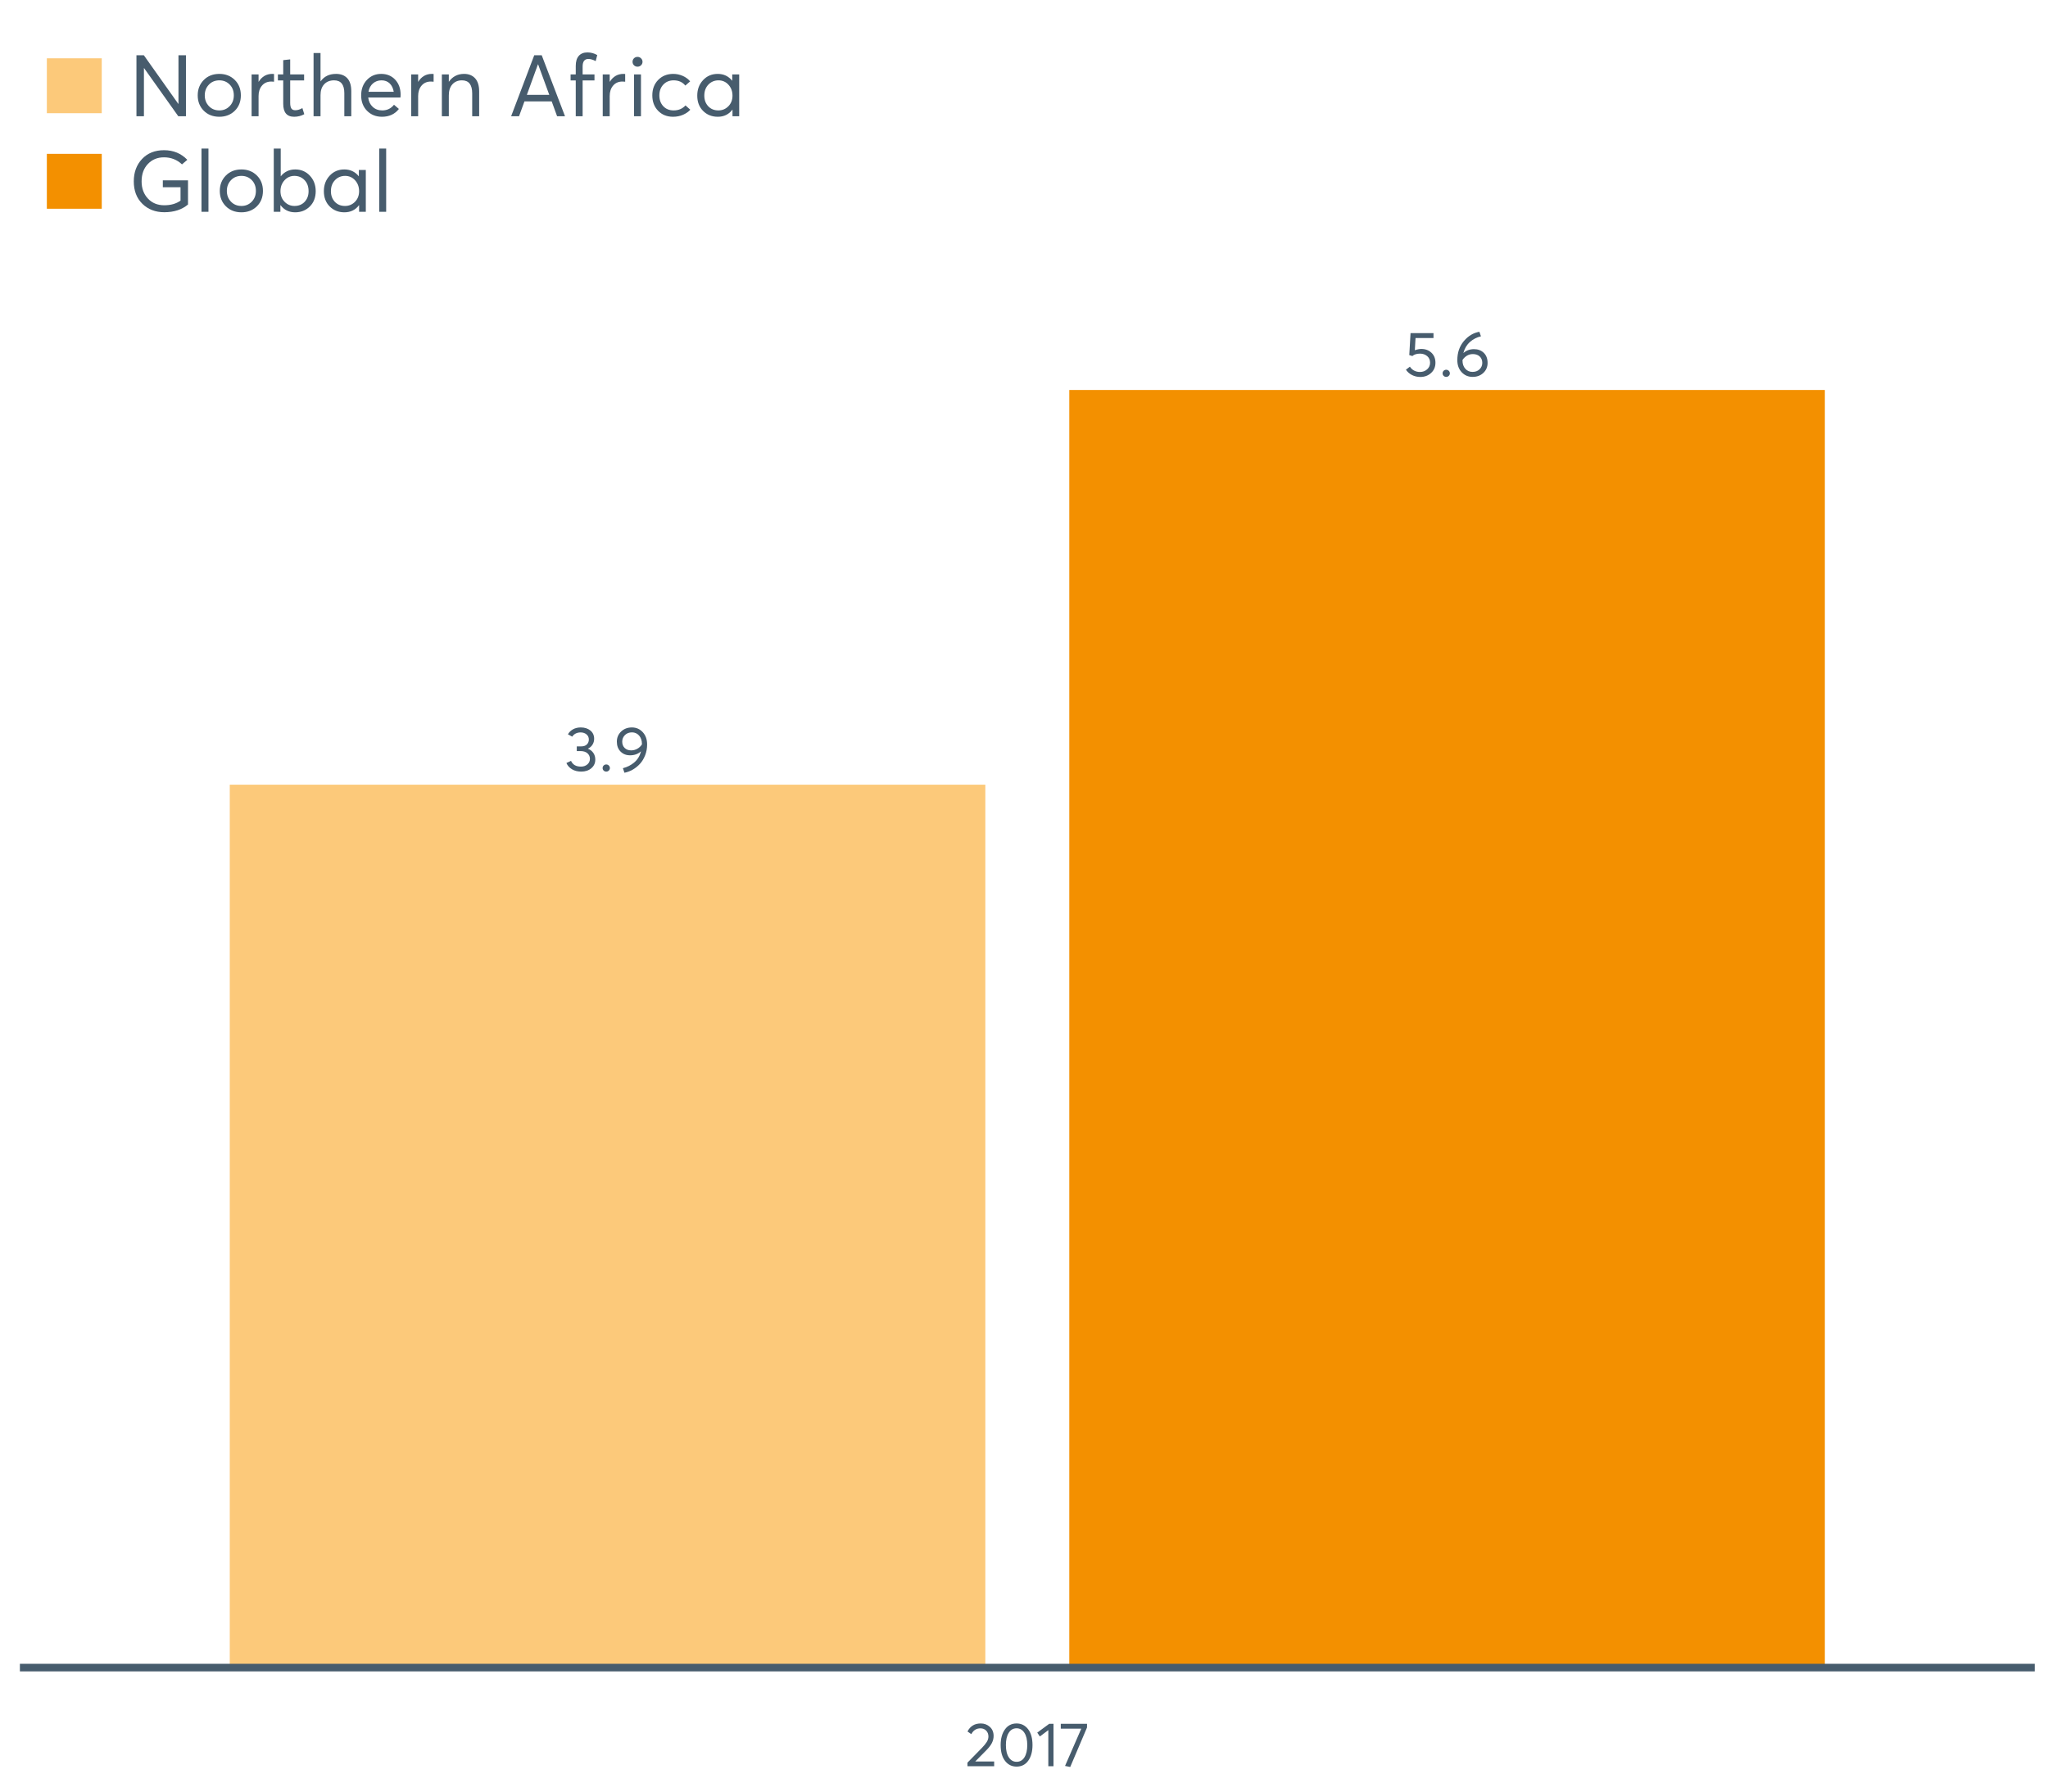
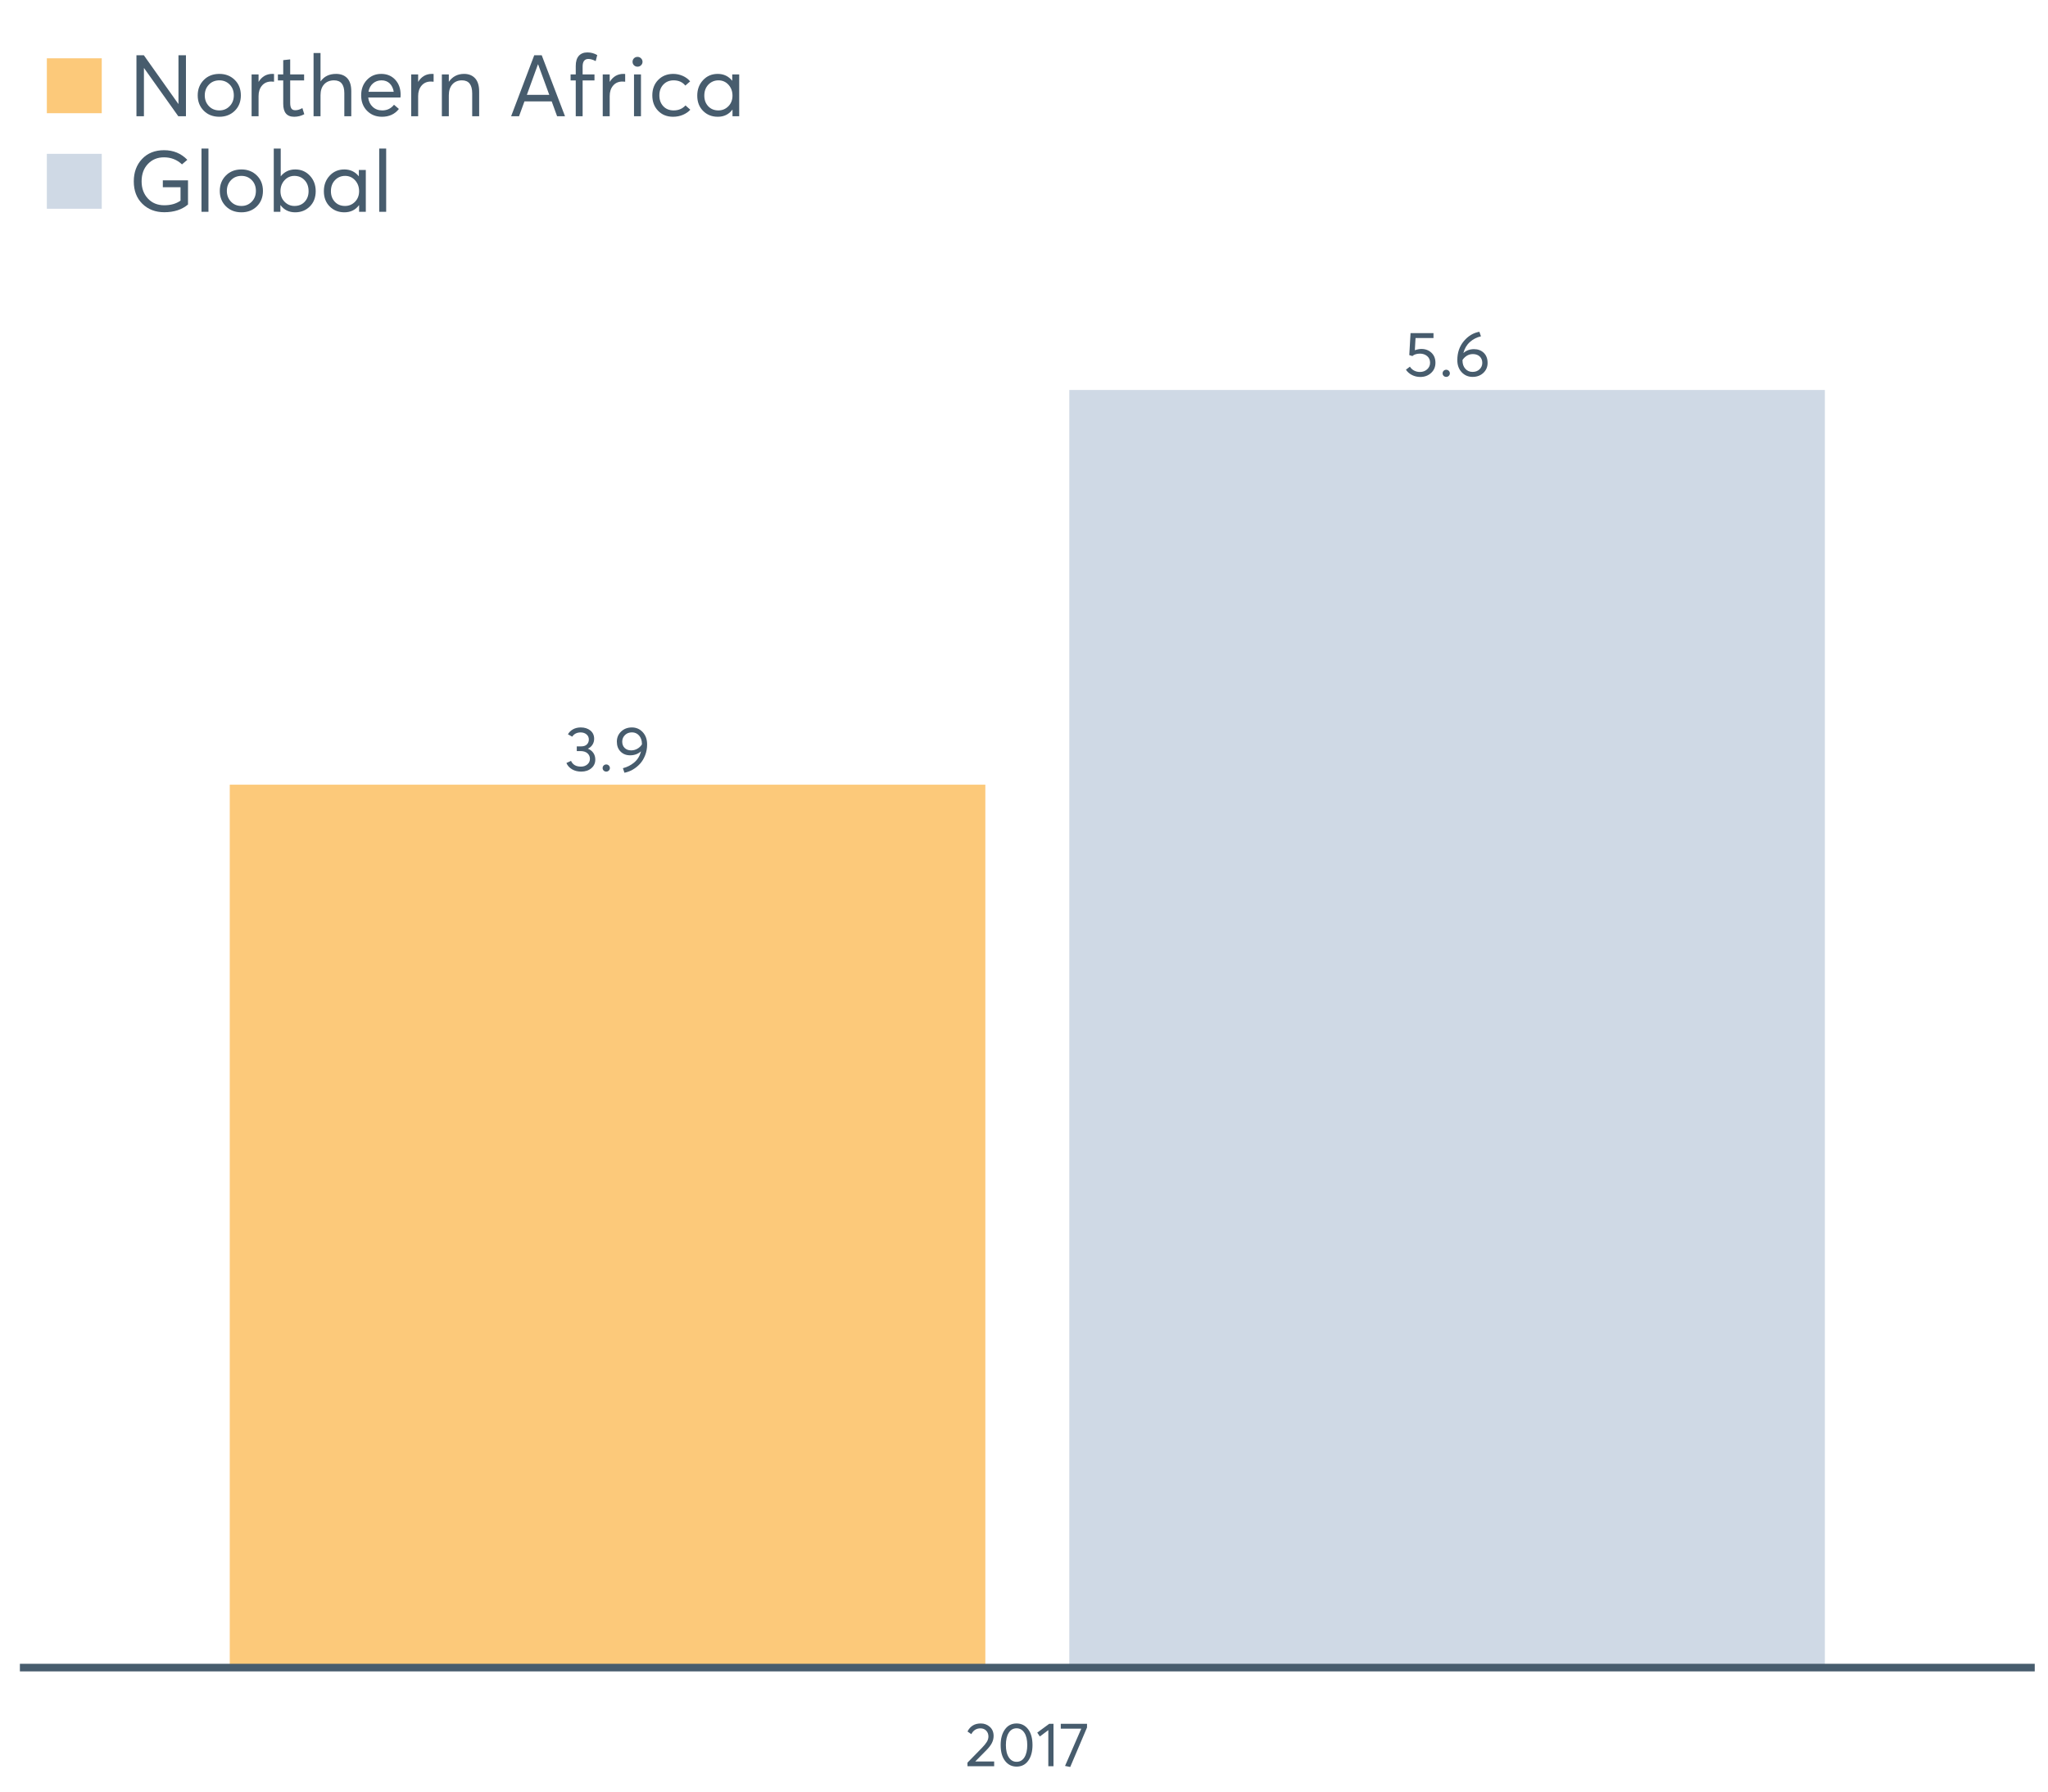
<svg xmlns="http://www.w3.org/2000/svg" xmlns:xlink="http://www.w3.org/1999/xlink" width="822.857pt" height="720pt" viewBox="0 0 822.857 720" version="1.1">
  <defs>
    <g>
      <symbol overflow="visible" id="glyph0-0">
        <path style="stroke:none;" d="M 7.238 -11.074 C 8.844 -11.074 10.188 -10.57 11.262 -9.562 C 12.336 -8.555 12.871 -7.203 12.875 -5.512 C 12.871 -3.852 12.289 -2.488 11.121 -1.422 C 9.953 -0.355 8.512 0.176 6.805 0.18 C 5.602 0.176 4.488 -0.078 3.465 -0.594 C 2.438 -1.109 1.621 -1.828 1.016 -2.742 L 2.617 -3.961 C 3.02 -3.301 3.574 -2.777 4.277 -2.398 C 4.98 -2.016 5.77 -1.828 6.652 -1.828 C 7.785 -1.828 8.746 -2.18 9.535 -2.883 C 10.32 -3.586 10.715 -4.469 10.719 -5.535 C 10.715 -6.668 10.32 -7.562 9.535 -8.215 C 8.746 -8.867 7.797 -9.191 6.68 -9.195 C 5.359 -9.191 4.332 -8.871 3.605 -8.227 L 2.363 -8.609 L 2.871 -17.445 L 12.09 -17.445 L 12.09 -15.465 L 4.875 -15.465 L 4.598 -10.566 C 5.559 -10.902 6.438 -11.074 7.238 -11.074 Z M 7.238 -11.074 " />
      </symbol>
      <symbol overflow="visible" id="glyph0-1">
        <path style="stroke:none;" d="M 3.074 0.152 C 2.648 0.152 2.297 0.016 2.02 -0.266 C 1.738 -0.543 1.598 -0.879 1.602 -1.27 C 1.598 -1.672 1.738 -2.016 2.02 -2.297 C 2.297 -2.578 2.648 -2.719 3.074 -2.719 C 3.461 -2.719 3.797 -2.578 4.086 -2.297 C 4.371 -2.016 4.516 -1.672 4.52 -1.27 C 4.516 -0.879 4.371 -0.543 4.086 -0.266 C 3.797 0.016 3.461 0.152 3.074 0.152 Z M 3.074 0.152 " />
      </symbol>
      <symbol overflow="visible" id="glyph0-2">
        <path style="stroke:none;" d="M 8.125 -10.996 C 9.715 -10.992 11.02 -10.496 12.039 -9.508 C 13.051 -8.516 13.559 -7.168 13.562 -5.461 C 13.559 -3.852 12.988 -2.512 11.848 -1.445 C 10.703 -0.379 9.266 0.152 7.543 0.152 C 5.777 0.152 4.312 -0.473 3.148 -1.727 C 1.977 -2.977 1.395 -4.594 1.398 -6.578 C 1.395 -9.59 2.266 -12.137 4.012 -14.219 C 5.754 -16.301 7.836 -17.555 10.262 -17.98 L 10.895 -16.152 C 9.199 -15.758 7.719 -14.996 6.449 -13.863 C 5.18 -12.73 4.309 -11.258 3.836 -9.449 L 3.859 -9.449 C 4.992 -10.477 6.414 -10.992 8.125 -10.996 Z M 7.516 -1.855 C 8.668 -1.852 9.609 -2.203 10.336 -2.906 C 11.062 -3.609 11.426 -4.469 11.43 -5.484 C 11.426 -6.551 11.082 -7.406 10.398 -8.051 C 9.711 -8.691 8.793 -9.012 7.645 -9.016 C 6.727 -9.012 5.91 -8.781 5.191 -8.328 C 4.473 -7.867 3.902 -7.301 3.48 -6.629 L 3.48 -6.449 C 3.48 -5.078 3.855 -3.969 4.609 -3.125 C 5.359 -2.273 6.328 -1.852 7.516 -1.855 Z M 7.516 -1.855 " />
      </symbol>
      <symbol overflow="visible" id="glyph0-3">
        <path style="stroke:none;" d="M 9.348 -9.043 C 10.273 -8.684 11 -8.125 11.527 -7.363 C 12.051 -6.602 12.316 -5.703 12.316 -4.672 C 12.316 -3.246 11.781 -2.086 10.715 -1.191 C 9.648 -0.293 8.305 0.152 6.68 0.152 C 5.238 0.152 3.996 -0.16 2.957 -0.785 C 1.914 -1.41 1.164 -2.246 0.711 -3.301 L 2.566 -4.164 C 3.258 -2.621 4.586 -1.852 6.551 -1.855 C 7.566 -1.852 8.422 -2.145 9.117 -2.73 C 9.812 -3.312 10.16 -4.07 10.16 -5.004 C 10.16 -5.883 9.828 -6.617 9.168 -7.211 C 8.504 -7.801 7.555 -8.098 6.324 -8.102 L 4.875 -8.102 L 4.875 -9.98 L 6.578 -9.98 C 7.625 -9.977 8.41 -10.238 8.938 -10.766 C 9.461 -11.289 9.727 -11.953 9.727 -12.75 C 9.727 -13.594 9.41 -14.277 8.785 -14.805 C 8.156 -15.328 7.379 -15.59 6.449 -15.594 C 4.941 -15.59 3.809 -15.023 3.047 -13.891 L 1.32 -14.832 C 1.789 -15.676 2.473 -16.348 3.363 -16.848 C 4.254 -17.344 5.297 -17.594 6.5 -17.598 C 8.039 -17.594 9.32 -17.184 10.336 -16.367 C 11.352 -15.543 11.859 -14.43 11.859 -13.027 C 11.859 -12.16 11.637 -11.379 11.199 -10.68 C 10.754 -9.973 10.137 -9.434 9.348 -9.066 Z M 9.348 -9.043 " />
      </symbol>
      <symbol overflow="visible" id="glyph0-4">
        <path style="stroke:none;" d="M 7.238 -17.598 C 8.98 -17.594 10.438 -16.961 11.605 -15.691 C 12.773 -14.422 13.359 -12.77 13.359 -10.742 C 13.359 -9.215 13.094 -7.777 12.57 -6.426 C 12.043 -5.07 11.352 -3.922 10.488 -2.984 C 9.625 -2.039 8.656 -1.262 7.582 -0.645 C 6.504 -0.027 5.391 0.391 4.242 0.609 L 3.633 -1.219 C 5.359 -1.656 6.879 -2.43 8.191 -3.543 C 9.504 -4.648 10.402 -6.109 10.895 -7.922 L 10.844 -7.949 C 9.676 -6.914 8.227 -6.398 6.5 -6.398 C 4.957 -6.398 3.688 -6.898 2.691 -7.898 C 1.691 -8.898 1.195 -10.227 1.195 -11.887 C 1.195 -13.508 1.77 -14.867 2.922 -15.961 C 4.07 -17.051 5.508 -17.594 7.238 -17.598 Z M 6.957 -8.379 C 7.832 -8.379 8.66 -8.598 9.434 -9.039 C 10.203 -9.48 10.816 -10.066 11.277 -10.793 L 11.277 -10.922 C 11.273 -12.324 10.895 -13.457 10.145 -14.32 C 9.387 -15.184 8.426 -15.613 7.262 -15.617 C 6.105 -15.613 5.168 -15.25 4.441 -14.523 C 3.715 -13.793 3.352 -12.914 3.352 -11.887 C 3.352 -10.836 3.68 -9.988 4.34 -9.344 C 5 -8.699 5.871 -8.379 6.957 -8.379 Z M 6.957 -8.379 " />
      </symbol>
      <symbol overflow="visible" id="glyph1-0">
        <path style="stroke:none;" d="M 4.141 -1.91 L 11.707 -1.91 L 11.707 0 L 0.992 0 L 0.969 -1.438 L 6.797 -7.391 C 7.656 -8.281 8.305 -9.078 8.742 -9.773 C 9.18 -10.469 9.398 -11.195 9.402 -11.957 C 9.398 -12.898 9.102 -13.68 8.508 -14.301 C 7.914 -14.918 7.145 -15.227 6.203 -15.23 C 4.562 -15.227 3.34 -14.449 2.531 -12.898 L 0.992 -13.965 C 2.078 -16.113 3.855 -17.191 6.324 -17.191 C 7.742 -17.191 8.957 -16.734 9.969 -15.824 C 10.977 -14.914 11.484 -13.699 11.484 -12.18 C 11.484 -11.199 11.258 -10.266 10.812 -9.375 C 10.363 -8.48 9.621 -7.504 8.582 -6.449 L 4.141 -1.961 Z M 4.141 -1.91 " />
      </symbol>
      <symbol overflow="visible" id="glyph1-1">
        <path style="stroke:none;" d="M 7.789 0.148 C 5.883 0.145 4.344 -0.617 3.164 -2.145 C 1.98 -3.676 1.387 -5.797 1.391 -8.508 C 1.387 -11.086 1.957 -13.176 3.102 -14.785 C 4.238 -16.387 5.801 -17.191 7.789 -17.191 C 9.688 -17.191 11.23 -16.426 12.414 -14.895 C 13.594 -13.363 14.184 -11.234 14.188 -8.508 C 14.184 -5.926 13.617 -3.836 12.488 -2.242 C 11.352 -0.648 9.785 0.145 7.789 0.148 Z M 7.789 -1.785 C 9.141 -1.781 10.195 -2.383 10.953 -3.594 C 11.703 -4.797 12.082 -6.438 12.082 -8.508 C 12.082 -10.641 11.688 -12.297 10.902 -13.48 C 10.113 -14.66 9.074 -15.25 7.789 -15.254 C 6.445 -15.25 5.395 -14.645 4.637 -13.43 C 3.871 -12.215 3.492 -10.574 3.496 -8.508 C 3.492 -6.391 3.887 -4.738 4.676 -3.559 C 5.461 -2.371 6.496 -1.781 7.789 -1.785 Z M 7.789 -1.785 " />
      </symbol>
      <symbol overflow="visible" id="glyph1-2">
        <path style="stroke:none;" d="M 4.961 0 L 4.961 -14.512 L 1.562 -11.957 L 0.52 -13.52 L 5.309 -17.043 L 7.043 -17.043 L 7.043 0 Z M 4.961 0 " />
      </symbol>
      <symbol overflow="visible" id="glyph1-3">
        <path style="stroke:none;" d="M 0.668 -17.043 L 11.211 -17.043 L 11.211 -15.578 L 4.465 0.297 L 2.383 -0.125 L 8.906 -15.105 L 0.668 -15.105 Z M 0.668 -17.043 " />
      </symbol>
      <symbol overflow="visible" id="glyph2-0">
        <path style="stroke:none;" d="M 19.992 -24.516 L 22.996 -24.516 L 22.996 0 L 19.922 0 L 6.18 -19.336 L 6.113 -19.336 L 6.113 0 L 3.109 0 L 3.109 -24.516 L 6.078 -24.516 L 19.922 -4.973 L 19.992 -4.973 Z M 19.992 -24.516 " />
      </symbol>
      <symbol overflow="visible" id="glyph2-1">
        <path style="stroke:none;" d="M 10.324 0.207 C 7.746 0.203 5.648 -0.609 4.039 -2.242 C 2.422 -3.875 1.617 -5.926 1.621 -8.391 C 1.617 -10.852 2.422 -12.906 4.039 -14.555 C 5.648 -16.199 7.746 -17.02 10.324 -17.023 C 12.809 -17.02 14.867 -16.215 16.504 -14.605 C 18.137 -12.992 18.953 -10.922 18.957 -8.391 C 18.953 -5.859 18.137 -3.793 16.504 -2.191 C 14.867 -0.594 12.809 0.203 10.324 0.207 Z M 10.324 -2.348 C 11.957 -2.344 13.332 -2.914 14.449 -4.055 C 15.566 -5.195 16.125 -6.641 16.125 -8.391 C 16.125 -10.164 15.57 -11.613 14.465 -12.742 C 13.359 -13.867 11.98 -14.43 10.324 -14.434 C 8.598 -14.43 7.188 -13.848 6.094 -12.688 C 5 -11.523 4.453 -10.094 4.453 -8.391 C 4.453 -6.688 5 -5.254 6.094 -4.09 C 7.188 -2.926 8.598 -2.344 10.324 -2.348 Z M 10.324 -2.348 " />
      </symbol>
      <symbol overflow="visible" id="glyph2-2">
        <path style="stroke:none;" d="M 10.98 -17.023 C 11.324 -17.02 11.555 -17.008 11.672 -16.988 L 11.672 -13.879 C 11.164 -13.922 10.793 -13.945 10.566 -13.949 C 8.996 -13.945 7.754 -13.402 6.836 -12.324 C 5.914 -11.238 5.453 -9.836 5.457 -8.113 L 5.457 0 L 2.66 0 L 2.66 -16.816 L 5.457 -16.816 L 5.457 -13.844 L 5.488 -13.844 C 6.797 -15.961 8.629 -17.02 10.98 -17.023 Z M 10.98 -17.023 " />
      </symbol>
      <symbol overflow="visible" id="glyph2-3">
        <path style="stroke:none;" d="M 7.422 0.207 C 4.496 0.203 3.035 -1.531 3.039 -5.008 L 3.039 -14.398 L 0.898 -14.398 L 0.898 -16.816 L 3.039 -16.816 L 3.039 -22.547 L 5.836 -22.855 L 5.836 -16.816 L 11.43 -16.816 L 11.43 -14.398 L 5.836 -14.398 L 5.836 -5.422 C 5.836 -4.383 5.988 -3.625 6.301 -3.141 C 6.605 -2.656 7.141 -2.414 7.906 -2.418 C 8.777 -2.414 9.723 -2.703 10.738 -3.281 L 11.496 -0.828 C 10.254 -0.137 8.895 0.203 7.422 0.207 Z M 7.422 0.207 " />
      </symbol>
      <symbol overflow="visible" id="glyph2-4">
        <path style="stroke:none;" d="M 11.703 -17.023 C 13.609 -17.02 15.105 -16.445 16.191 -15.297 C 17.27 -14.145 17.812 -12.406 17.816 -10.082 L 17.816 0 L 15.02 0 L 15.02 -9.289 C 15.016 -12.715 13.648 -14.43 10.91 -14.434 C 9.23 -14.43 7.898 -13.902 6.922 -12.844 C 5.941 -11.785 5.453 -10.324 5.457 -8.461 L 5.457 0 L 2.66 0 L 2.66 -25.414 L 5.457 -25.414 L 5.457 -14.055 L 5.523 -14.055 C 6.926 -16.031 8.984 -17.02 11.703 -17.023 Z M 11.703 -17.023 " />
      </symbol>
      <symbol overflow="visible" id="glyph2-5">
        <path style="stroke:none;" d="M 17.473 -8.668 C 17.473 -8.48 17.461 -8.238 17.438 -7.941 L 17.402 -7.527 L 4.453 -7.527 C 4.637 -5.961 5.238 -4.707 6.266 -3.762 C 7.289 -2.816 8.562 -2.344 10.082 -2.348 C 12.035 -2.344 13.613 -3.102 14.812 -4.625 L 16.781 -2.934 C 15.145 -0.84 12.875 0.203 9.98 0.207 C 7.559 0.203 5.562 -0.594 3.984 -2.191 C 2.406 -3.793 1.617 -5.859 1.621 -8.391 C 1.617 -10.898 2.383 -12.961 3.918 -14.586 C 5.445 -16.207 7.363 -17.02 9.668 -17.023 C 11.992 -17.02 13.871 -16.238 15.312 -14.676 C 16.75 -13.109 17.473 -11.105 17.473 -8.668 Z M 13.086 -13.191 C 12.23 -14.016 11.137 -14.43 9.805 -14.434 C 8.469 -14.43 7.324 -14.023 6.371 -13.207 C 5.41 -12.387 4.809 -11.262 4.559 -9.84 L 14.707 -9.84 C 14.477 -11.238 13.934 -12.355 13.086 -13.191 Z M 13.086 -13.191 " />
      </symbol>
      <symbol overflow="visible" id="glyph2-6">
        <path style="stroke:none;" d="M 11.602 -17.023 C 13.465 -17.02 14.938 -16.426 16.02 -15.242 C 17.102 -14.055 17.641 -12.301 17.645 -9.98 L 17.645 0 L 14.848 0 L 14.848 -9.184 C 14.848 -12.68 13.477 -14.43 10.738 -14.434 C 9.125 -14.43 7.84 -13.895 6.887 -12.828 C 5.93 -11.754 5.453 -10.277 5.457 -8.391 L 5.457 0 L 2.66 0 L 2.66 -16.816 L 5.457 -16.816 L 5.457 -13.879 L 5.488 -13.879 C 6.961 -15.973 9 -17.02 11.602 -17.023 Z M 11.602 -17.023 " />
      </symbol>
      <symbol overflow="visible" id="glyph2-7">
        <path style="stroke:none;" d="" />
      </symbol>
      <symbol overflow="visible" id="glyph2-8">
        <path style="stroke:none;" d="M 19.438 0 L 17.266 -5.973 L 6.32 -5.973 L 4.145 0 L 0.965 0 L 10.254 -24.516 L 13.258 -24.516 L 22.617 0 Z M 7.285 -8.598 L 16.297 -8.598 L 11.809 -20.855 L 11.738 -20.855 Z M 7.285 -8.598 " />
      </symbol>
      <symbol overflow="visible" id="glyph2-9">
        <path style="stroke:none;" d="M 3.383 0 L 3.383 -14.398 L 1.312 -14.398 L 1.312 -16.816 L 3.383 -16.816 L 3.383 -20.199 C 3.379 -21.988 3.789 -23.348 4.609 -24.27 C 5.426 -25.191 6.582 -25.652 8.078 -25.652 C 9.504 -25.652 10.816 -25.293 12.016 -24.582 L 11.395 -22.168 C 10.289 -22.738 9.312 -23.027 8.461 -23.031 C 6.914 -23.027 6.141 -22.004 6.145 -19.957 L 6.145 -16.816 L 10.91 -16.816 L 10.91 -14.398 L 6.145 -14.398 L 6.145 0 Z M 3.383 0 " />
      </symbol>
      <symbol overflow="visible" id="glyph2-10">
        <path style="stroke:none;" d="M 4.316 -19.922 C 3.738 -19.922 3.262 -20.109 2.883 -20.492 C 2.5 -20.867 2.309 -21.336 2.312 -21.891 C 2.309 -22.441 2.5 -22.906 2.883 -23.289 C 3.262 -23.668 3.738 -23.859 4.316 -23.859 C 4.867 -23.859 5.34 -23.66 5.73 -23.27 C 6.121 -22.875 6.316 -22.418 6.32 -21.891 C 6.316 -21.336 6.121 -20.867 5.73 -20.492 C 5.34 -20.109 4.867 -19.922 4.316 -19.922 Z M 2.898 0 L 2.898 -16.816 L 5.695 -16.816 L 5.695 0 Z M 2.898 0 " />
      </symbol>
      <symbol overflow="visible" id="glyph2-11">
        <path style="stroke:none;" d="M 9.945 0.207 C 7.5 0.203 5.504 -0.594 3.953 -2.191 C 2.395 -3.793 1.617 -5.859 1.621 -8.391 C 1.617 -10.922 2.406 -12.992 3.984 -14.605 C 5.562 -16.215 7.582 -17.02 10.047 -17.023 C 11.332 -17.02 12.582 -16.762 13.793 -16.246 C 15 -15.727 16.008 -14.984 16.816 -14.02 L 14.883 -12.328 C 13.754 -13.73 12.188 -14.43 10.188 -14.434 C 8.504 -14.43 7.129 -13.867 6.059 -12.742 C 4.988 -11.613 4.453 -10.164 4.453 -8.391 C 4.453 -6.594 4.98 -5.137 6.039 -4.02 C 7.098 -2.902 8.48 -2.344 10.188 -2.348 C 12.141 -2.344 13.727 -3.012 14.949 -4.352 L 16.883 -2.625 C 16.141 -1.797 15.164 -1.117 13.949 -0.586 C 12.727 -0.059 11.391 0.203 9.945 0.207 Z M 9.945 0.207 " />
      </symbol>
      <symbol overflow="visible" id="glyph2-12">
        <path style="stroke:none;" d="M 15.711 -16.816 L 18.508 -16.816 L 18.508 0 L 15.812 0 L 15.812 -2.66 L 15.777 -2.66 C 14.348 -0.75 12.391 0.203 9.91 0.207 C 7.535 0.203 5.566 -0.574 4.004 -2.141 C 2.434 -3.703 1.652 -5.754 1.656 -8.285 C 1.652 -10.77 2.43 -12.848 3.988 -14.52 C 5.539 -16.188 7.5 -17.02 9.875 -17.023 C 12.266 -17.02 14.199 -16.109 15.676 -14.293 L 15.711 -14.293 Z M 10.152 -2.348 C 11.715 -2.344 13.051 -2.902 14.156 -4.02 C 15.258 -5.137 15.809 -6.559 15.812 -8.285 C 15.809 -10.012 15.273 -11.465 14.207 -12.652 C 13.133 -13.836 11.793 -14.43 10.184 -14.434 C 8.574 -14.43 7.223 -13.859 6.129 -12.723 C 5.035 -11.582 4.488 -10.105 4.488 -8.285 C 4.488 -6.559 5.012 -5.137 6.059 -4.02 C 7.105 -2.902 8.469 -2.344 10.152 -2.348 Z M 10.152 -2.348 " />
      </symbol>
      <symbol overflow="visible" id="glyph2-13">
        <path style="stroke:none;" d="M 13.707 -12.637 L 23.824 -12.637 L 23.824 -2.934 C 21.383 -0.863 18.203 0.168 14.293 0.172 C 10.723 0.168 7.789 -0.957 5.488 -3.211 C 3.188 -5.465 2.039 -8.469 2.039 -12.223 C 2.039 -15.879 3.148 -18.883 5.367 -21.234 C 7.586 -23.582 10.527 -24.754 14.191 -24.758 C 17.941 -24.754 21.059 -23.465 23.547 -20.891 L 21.406 -19.059 C 19.398 -20.945 16.984 -21.891 14.156 -21.891 C 11.555 -21.891 9.406 -21.004 7.715 -19.23 C 6.023 -17.457 5.18 -15.121 5.18 -12.223 C 5.18 -9.438 6.02 -7.141 7.699 -5.336 C 9.379 -3.527 11.574 -2.625 14.293 -2.625 C 16.914 -2.625 19.09 -3.246 20.82 -4.488 L 20.82 -9.875 L 13.707 -9.875 Z M 13.707 -12.637 " />
      </symbol>
      <symbol overflow="visible" id="glyph2-14">
        <path style="stroke:none;" d="M 2.898 0 L 2.898 -25.414 L 5.695 -25.414 L 5.695 0 Z M 2.898 0 " />
      </symbol>
      <symbol overflow="visible" id="glyph2-15">
        <path style="stroke:none;" d="M 11.324 -17.023 C 13.672 -17.02 15.629 -16.188 17.195 -14.52 C 18.758 -12.848 19.539 -10.77 19.543 -8.285 C 19.539 -5.754 18.75 -3.703 17.176 -2.141 C 15.598 -0.574 13.637 0.203 11.289 0.207 C 8.801 0.203 6.844 -0.75 5.422 -2.66 L 5.352 -2.66 L 5.352 0 L 2.691 0 L 2.691 -25.414 L 5.488 -25.414 L 5.488 -14.293 L 5.523 -14.293 C 6.996 -16.109 8.93 -17.02 11.324 -17.023 Z M 11.016 -2.348 C 12.695 -2.344 14.059 -2.902 15.105 -4.02 C 16.152 -5.137 16.676 -6.559 16.676 -8.285 C 16.676 -10.129 16.133 -11.613 15.051 -12.742 C 13.969 -13.867 12.613 -14.43 10.98 -14.434 C 9.391 -14.43 8.059 -13.836 6.992 -12.652 C 5.918 -11.465 5.383 -10.012 5.387 -8.285 C 5.383 -6.559 5.938 -5.137 7.043 -4.02 C 8.145 -2.902 9.469 -2.344 11.016 -2.348 Z M 11.016 -2.348 " />
      </symbol>
    </g>
    <clipPath id="clip1">
      <path d="M 7.992 105.375 L 818.531 105.375 L 818.531 671.164 L 7.992 671.164 Z M 7.992 105.375 " />
    </clipPath>
  </defs>
-   <g id="surface58310">
+   <g id="surface2888">
    <g clip-path="url(#clip1)" clip-rule="nonzero">
-       <path style=" stroke:none;fill-rule:nonzero;fill:rgb(95.294%,56.471%,0%);fill-opacity:1;" d="M 429.625 156.723 L 733.203 156.723 L 733.203 670.164 L 429.625 670.164 Z M 429.625 156.723 " />
+       <path style=" stroke:none;fill-rule:nonzero;fill:rgb(81.176%,85.098%,89.804%);fill-opacity:1;" d="M 429.625 156.723 L 733.203 156.723 L 733.203 670.164 L 429.625 670.164 Z M 429.625 156.723 " />
      <path style=" stroke:none;fill-rule:nonzero;fill:rgb(98.824%,78.824%,47.843%);fill-opacity:1;" d="M 92.316 315.348 L 395.895 315.348 L 395.895 670.164 L 92.316 670.164 Z M 92.316 315.348 " />
      <g style="fill:rgb(27.843%,36.078%,42.745%);fill-opacity:1;">
        <use xlink:href="#glyph0-0" x="563.867" y="151.312" />
        <use xlink:href="#glyph0-1" x="578.013" y="151.312" />
        <use xlink:href="#glyph0-2" x="584.133" y="151.312" />
      </g>
      <g style="fill:rgb(27.843%,36.078%,42.745%);fill-opacity:1;">
        <use xlink:href="#glyph0-3" x="226.863" y="309.938" />
        <use xlink:href="#glyph0-1" x="240.526" y="309.938" />
        <use xlink:href="#glyph0-4" x="246.647" y="309.938" />
      </g>
    </g>
    <path style="fill:none;stroke-width:3.043;stroke-linecap:butt;stroke-linejoin:round;stroke:rgb(27.843%,36.078%,42.745%);stroke-opacity:1;stroke-miterlimit:10;" d="M 7.992 670.164 L 817.531 670.164 " />
    <g style="fill:rgb(27.843%,36.078%,42.745%);fill-opacity:1;">
      <use xlink:href="#glyph1-0" x="387.734" y="709.812" />
      <use xlink:href="#glyph1-1" x="400.658" y="709.812" />
      <use xlink:href="#glyph1-2" x="416.236" y="709.812" />
      <use xlink:href="#glyph1-3" x="425.538" y="709.812" />
    </g>
    <path style=" stroke:none;fill-rule:nonzero;fill:rgb(98.824%,78.824%,47.843%);fill-opacity:1;" d="M 18.82 23.43 L 40.883 23.43 L 40.883 45.492 L 18.82 45.492 Z M 18.82 23.43 " />
-     <path style=" stroke:none;fill-rule:nonzero;fill:rgb(95.294%,56.471%,0%);fill-opacity:1;" d="M 18.82 61.828 L 40.883 61.828 L 40.883 83.891 L 18.82 83.891 Z M 18.82 61.828 " />
+     <path style=" stroke:none;fill-rule:nonzero;fill:rgb(81.176%,85.098%,89.804%);fill-opacity:1;" d="M 18.82 61.828 L 40.883 61.828 L 40.883 83.891 L 18.82 83.891 Z M 18.82 61.828 " />
    <g style="fill:rgb(27.843%,36.078%,42.745%);fill-opacity:1;">
      <use xlink:href="#glyph2-0" x="51.715" y="46.719" />
      <use xlink:href="#glyph2-1" x="77.818" y="46.719" />
      <use xlink:href="#glyph2-2" x="98.431" y="46.719" />
      <use xlink:href="#glyph2-3" x="110.757" y="46.719" />
      <use xlink:href="#glyph2-4" x="123.325" y="46.719" />
      <use xlink:href="#glyph2-5" x="143.49" y="46.719" />
      <use xlink:href="#glyph2-2" x="162.549" y="46.719" />
      <use xlink:href="#glyph2-6" x="174.875" y="46.719" />
      <use xlink:href="#glyph2-7" x="194.902" y="46.719" />
      <use xlink:href="#glyph2-8" x="204.397" y="46.719" />
      <use xlink:href="#glyph2-9" x="227.945" y="46.719" />
      <use xlink:href="#glyph2-2" x="239.511" y="46.719" />
      <use xlink:href="#glyph2-10" x="251.838" y="46.719" />
      <use xlink:href="#glyph2-11" x="260.47" y="46.719" />
      <use xlink:href="#glyph2-12" x="278.493" y="46.719" />
    </g>
    <g style="fill:rgb(27.843%,36.078%,42.745%);fill-opacity:1;">
      <use xlink:href="#glyph2-13" x="51.715" y="85.117" />
      <use xlink:href="#glyph2-14" x="78.06" y="85.117" />
      <use xlink:href="#glyph2-1" x="86.691" y="85.117" />
      <use xlink:href="#glyph2-15" x="107.305" y="85.117" />
      <use xlink:href="#glyph2-12" x="128.47" y="85.117" />
      <use xlink:href="#glyph2-14" x="149.463" y="85.117" />
    </g>
  </g>
</svg>
